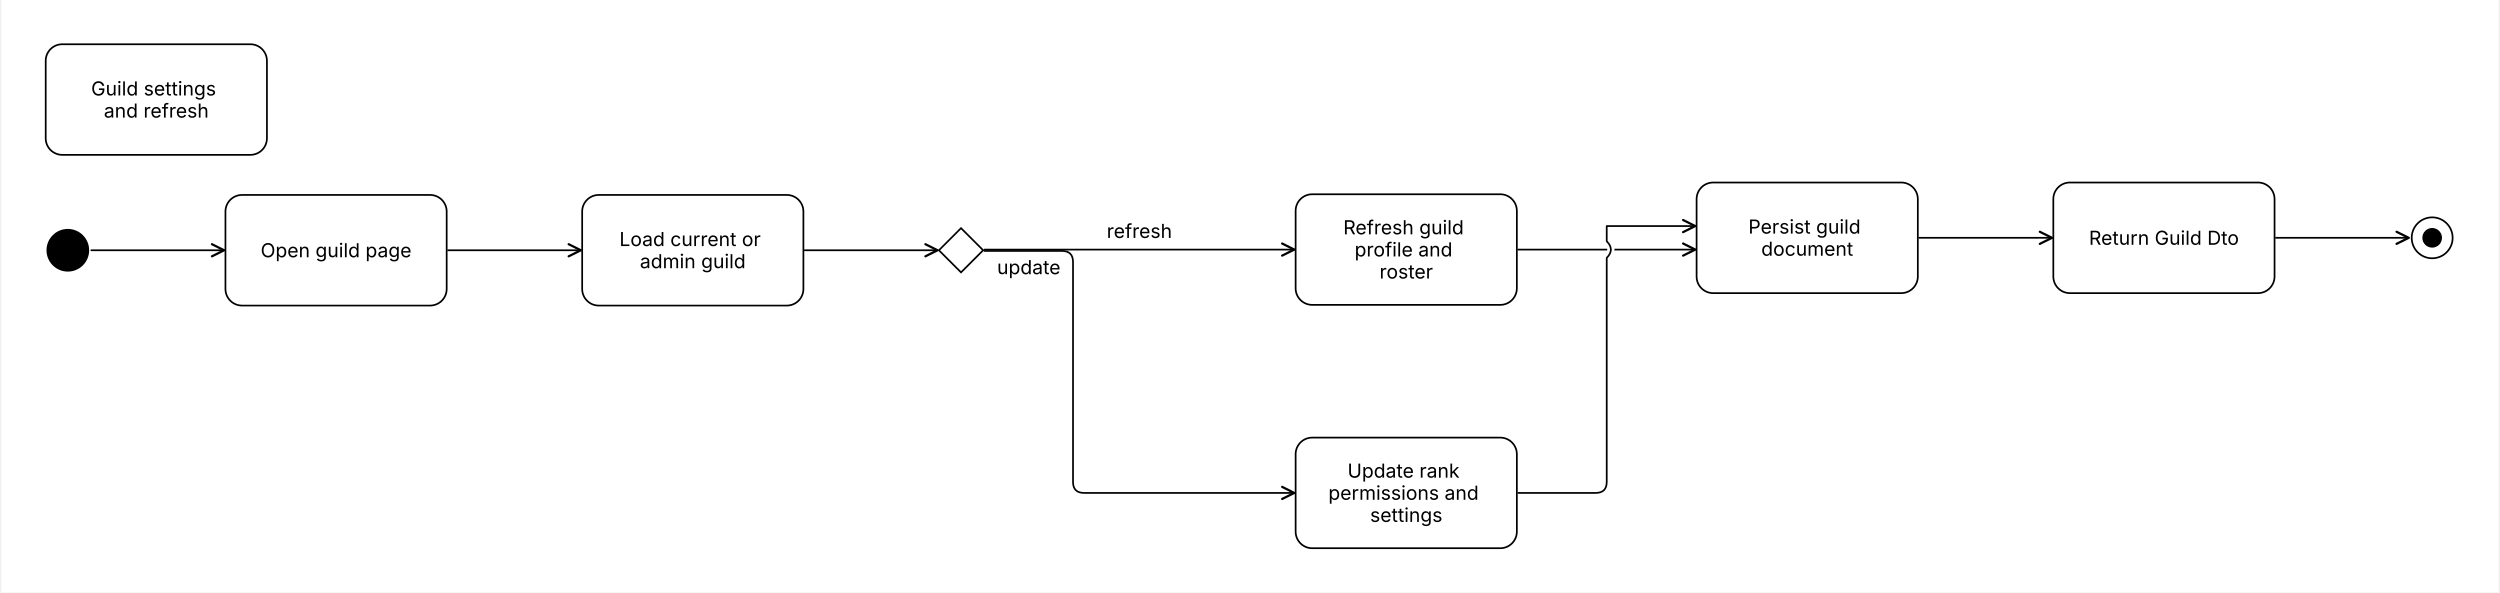
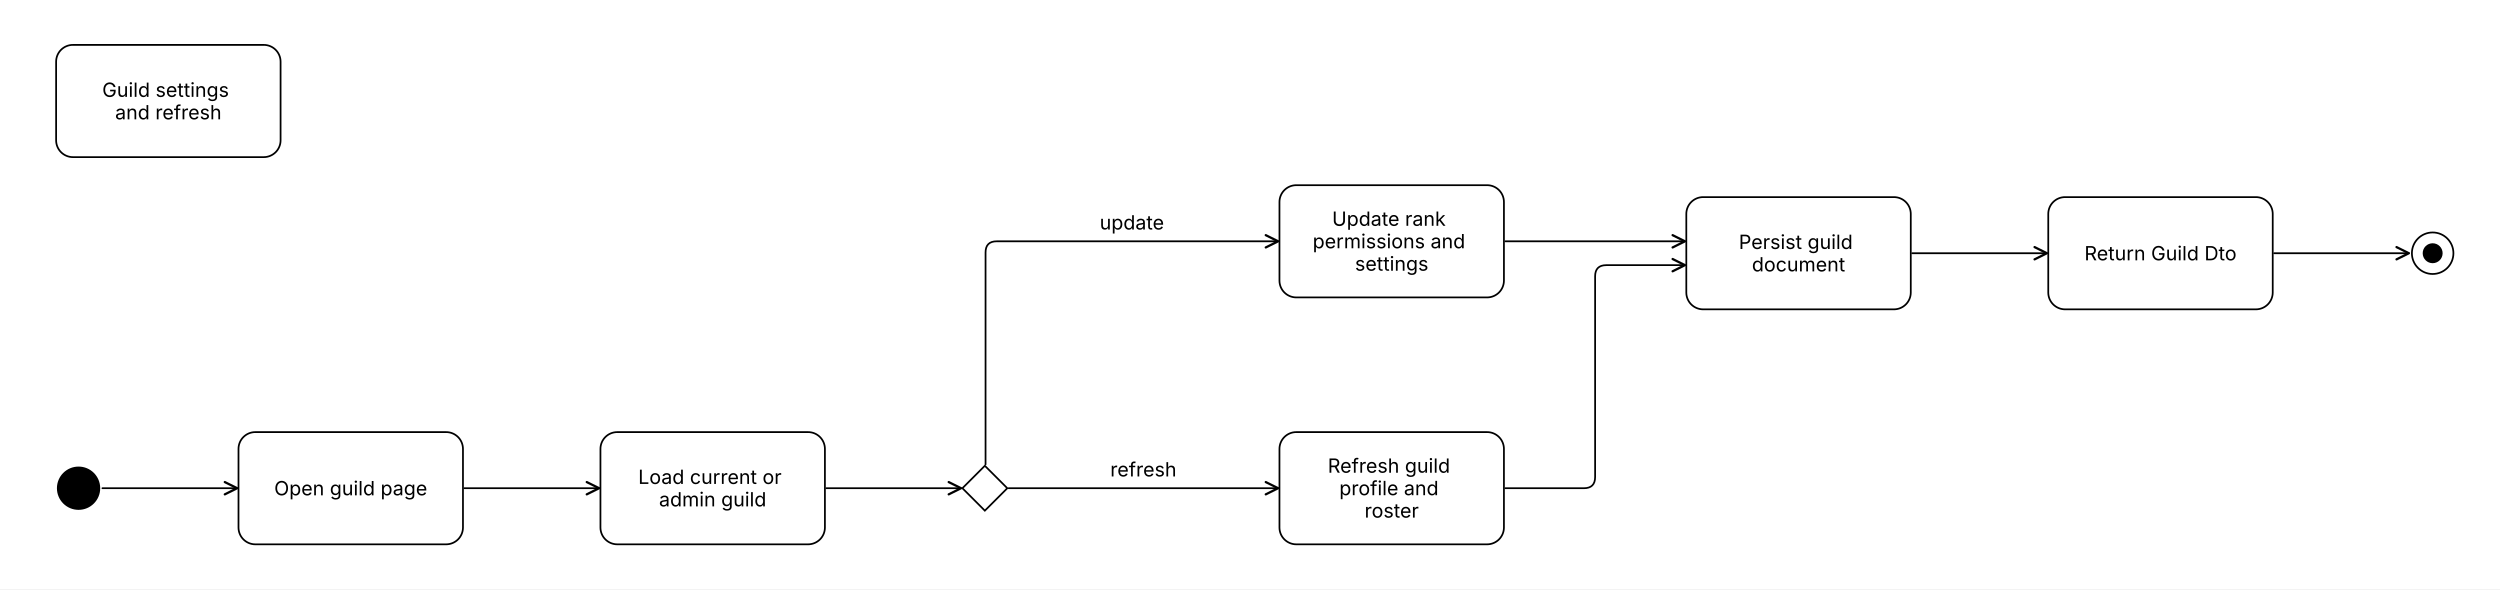
- <svg xmlns="http://www.w3.org/2000/svg" width="1806" height="428" viewBox="-20.0 -20.0 1806.0 428.5">
-   <rect x="-20.0" y="-20.0" width="1806.0" height="428.5" fill="#ffffff" />
+ <svg xmlns="http://www.w3.org/2000/svg" width="1782" height="420" viewBox="-28.0 -20.0 1782.0 420.0">
+   <rect x="-28.0" y="-20.0" width="1782.0" height="420.0" fill="#ffffff" />
  <g font-family="Inter, Arial, sans-serif" font-size="14.0">
    <g data-dediren-edge-id="flow-guild-open">
      <defs>
        <marker id="marker-end-flow-guild-open" data-dediren-edge-marker-end="open_arrow" markerWidth="9" markerHeight="9" refX="8" refY="4.5" orient="auto" markerUnits="strokeWidth">
          <path d="M 1 1 L 8 4.5 L 1 8" fill="none" stroke="#000000" stroke-width="1.3" stroke-linecap="round" stroke-linejoin="round" />
        </marker>
      </defs>
-       <path d="M 45.0 161.0 L 141.0 161.0" fill="none" stroke="#000000" stroke-width="1.25" stroke-linecap="round" stroke-linejoin="round" marker-end="url(#marker-end-flow-guild-open)" />
-       <text x="93.0" y="152.6" text-anchor="middle" fill="#000000" stroke="#ffffff" stroke-width="4" stroke-linejoin="round" paint-order="stroke" />
+       <path d="M 45.0 328.0 L 141.0 328.0" fill="none" stroke="#000000" stroke-width="1.25" stroke-linecap="round" stroke-linejoin="round" marker-end="url(#marker-end-flow-guild-open)" />
+       <text x="93.0" y="319.6" text-anchor="middle" fill="#000000" stroke="#ffffff" stroke-width="4" stroke-linejoin="round" paint-order="stroke" />
    </g>
    <g data-dediren-edge-id="flow-guild-load">
      <defs>
        <marker id="marker-end-flow-guild-load" data-dediren-edge-marker-end="open_arrow" markerWidth="9" markerHeight="9" refX="8" refY="4.5" orient="auto" markerUnits="strokeWidth">
          <path d="M 1 1 L 8 4.5 L 1 8" fill="none" stroke="#000000" stroke-width="1.3" stroke-linecap="round" stroke-linejoin="round" />
        </marker>
      </defs>
-       <path d="M 303.0 161.0 L 399.0 161.0" fill="none" stroke="#000000" stroke-width="1.25" stroke-linecap="round" stroke-linejoin="round" marker-end="url(#marker-end-flow-guild-load)" />
-       <text x="351.0" y="152.6" text-anchor="middle" fill="#000000" stroke="#ffffff" stroke-width="4" stroke-linejoin="round" paint-order="stroke" />
+       <path d="M 303.0 328.0 L 399.0 328.0" fill="none" stroke="#000000" stroke-width="1.25" stroke-linecap="round" stroke-linejoin="round" marker-end="url(#marker-end-flow-guild-load)" />
+       <text x="351.0" y="319.6" text-anchor="middle" fill="#000000" stroke="#ffffff" stroke-width="4" stroke-linejoin="round" paint-order="stroke" />
    </g>
    <g data-dediren-edge-id="flow-guild-decision">
      <defs>
        <marker id="marker-end-flow-guild-decision" data-dediren-edge-marker-end="open_arrow" markerWidth="9" markerHeight="9" refX="8" refY="4.5" orient="auto" markerUnits="strokeWidth">
          <path d="M 1 1 L 8 4.5 L 1 8" fill="none" stroke="#000000" stroke-width="1.3" stroke-linecap="round" stroke-linejoin="round" />
        </marker>
      </defs>
-       <path d="M 561.0 161.0 L 657.0 161.0" fill="none" stroke="#000000" stroke-width="1.25" stroke-linecap="round" stroke-linejoin="round" marker-end="url(#marker-end-flow-guild-decision)" />
-       <text x="609.0" y="152.6" text-anchor="middle" fill="#000000" stroke="#ffffff" stroke-width="4" stroke-linejoin="round" paint-order="stroke" />
+       <path d="M 561.0 328.0 L 657.0 328.0" fill="none" stroke="#000000" stroke-width="1.25" stroke-linecap="round" stroke-linejoin="round" marker-end="url(#marker-end-flow-guild-decision)" />
+       <text x="609.0" y="319.6" text-anchor="middle" fill="#000000" stroke="#ffffff" stroke-width="4" stroke-linejoin="round" paint-order="stroke" />
    </g>
    <g data-dediren-edge-id="flow-guild-refresh">
      <defs>
        <marker id="marker-end-flow-guild-refresh" data-dediren-edge-marker-end="open_arrow" markerWidth="9" markerHeight="9" refX="8" refY="4.5" orient="auto" markerUnits="strokeWidth">
          <path d="M 1 1 L 8 4.5 L 1 8" fill="none" stroke="#000000" stroke-width="1.3" stroke-linecap="round" stroke-linejoin="round" />
        </marker>
      </defs>
-       <path d="M 691.0 160.5 L 915.0 160.5" fill="none" stroke="#000000" stroke-width="1.25" stroke-linecap="round" stroke-linejoin="round" marker-end="url(#marker-end-flow-guild-refresh)" />
-       <text x="803.0" y="152.1" text-anchor="middle" fill="#000000" stroke="#ffffff" stroke-width="4" stroke-linejoin="round" paint-order="stroke">refresh</text>
+       <path d="M 691.0 328.0 L 883.0 328.0" fill="none" stroke="#000000" stroke-width="1.25" stroke-linecap="round" stroke-linejoin="round" marker-end="url(#marker-end-flow-guild-refresh)" />
+       <text x="787.0" y="319.6" text-anchor="middle" fill="#000000" stroke="#ffffff" stroke-width="4" stroke-linejoin="round" paint-order="stroke">refresh</text>
    </g>
    <g data-dediren-edge-id="flow-guild-update">
      <defs>
        <marker id="marker-end-flow-guild-update" data-dediren-edge-marker-end="open_arrow" markerWidth="9" markerHeight="9" refX="8" refY="4.5" orient="auto" markerUnits="strokeWidth">
          <path d="M 1 1 L 8 4.5 L 1 8" fill="none" stroke="#000000" stroke-width="1.3" stroke-linecap="round" stroke-linejoin="round" />
        </marker>
      </defs>
-       <path d="M 691.0 161.5 L 747.0 161.5 Q 755.0 161.5 755.0 169.5 L 755.0 328.5 Q 755.0 336.5 763.0 336.5 L 915.0 336.5" fill="none" stroke="#000000" stroke-width="1.25" stroke-linecap="round" stroke-linejoin="round" marker-end="url(#marker-end-flow-guild-update)" />
-       <text x="723.0" y="178.3" text-anchor="middle" fill="#000000" stroke="#ffffff" stroke-width="4" stroke-linejoin="round" paint-order="stroke">update</text>
+       <path d="M 674.5 311.0 L 674.5 160.0 Q 674.5 152.0 682.5 152.0 L 883.0 152.0" fill="none" stroke="#000000" stroke-width="1.25" stroke-linecap="round" stroke-linejoin="round" marker-end="url(#marker-end-flow-guild-update)" />
+       <text x="778.8" y="143.6" text-anchor="middle" fill="#000000" stroke="#ffffff" stroke-width="4" stroke-linejoin="round" paint-order="stroke">update</text>
    </g>
    <g data-dediren-edge-id="flow-guild-refresh-persist">
      <defs>
        <marker id="marker-end-flow-guild-refresh-persist" data-dediren-edge-marker-end="open_arrow" markerWidth="9" markerHeight="9" refX="8" refY="4.5" orient="auto" markerUnits="strokeWidth">
          <path d="M 1 1 L 8 4.5 L 1 8" fill="none" stroke="#000000" stroke-width="1.3" stroke-linecap="round" stroke-linejoin="round" />
        </marker>
      </defs>
-       <path d="M 1077.0 160.5 L 1205.0 160.5" fill="none" stroke="#000000" stroke-width="1.25" stroke-linecap="round" stroke-linejoin="round" marker-end="url(#marker-end-flow-guild-refresh-persist)" />
-       <text x="1141.0" y="152.1" text-anchor="middle" fill="#000000" stroke="#ffffff" stroke-width="4" stroke-linejoin="round" paint-order="stroke" />
+       <path d="M 1045.0 328.0 L 1101.0 328.0 Q 1109.0 328.0 1109.0 320.0 L 1109.0 177.0 Q 1109.0 169.0 1117.0 169.0 L 1173.0 169.0" fill="none" stroke="#000000" stroke-width="1.25" stroke-linecap="round" stroke-linejoin="round" marker-end="url(#marker-end-flow-guild-refresh-persist)" />
+       <text x="1077.0" y="319.6" text-anchor="middle" fill="#000000" stroke="#ffffff" stroke-width="4" stroke-linejoin="round" paint-order="stroke" />
    </g>
    <g data-dediren-edge-id="flow-guild-update-persist">
      <defs>
        <marker id="marker-end-flow-guild-update-persist" data-dediren-edge-marker-end="open_arrow" markerWidth="9" markerHeight="9" refX="8" refY="4.5" orient="auto" markerUnits="strokeWidth">
          <path d="M 1 1 L 8 4.5 L 1 8" fill="none" stroke="#000000" stroke-width="1.3" stroke-linecap="round" stroke-linejoin="round" />
        </marker>
      </defs>
-       <g data-dediren-line-jump-masks="flow-guild-update-persist">
-         <path d="M 1141.0 166.5 Q 1147.0 160.5 1141.0 154.5" fill="none" stroke="#ffffff" stroke-width="5.25" stroke-linecap="round" stroke-linejoin="round" />
-       </g>
-       <path d="M 1077.0 336.5 L 1133.0 336.5 Q 1141.0 336.5 1141.0 328.5 L 1141.0 166.5 Q 1147.0 160.5 1141.0 154.5 L 1141.0 143.5 L 1205.0 143.5" fill="none" stroke="#000000" stroke-width="1.25" stroke-linecap="round" stroke-linejoin="round" marker-end="url(#marker-end-flow-guild-update-persist)" />
-       <text x="1109.0" y="328.1" text-anchor="middle" fill="#000000" stroke="#ffffff" stroke-width="4" stroke-linejoin="round" paint-order="stroke" />
+       <path d="M 1045.0 152.0 L 1173.0 152.0" fill="none" stroke="#000000" stroke-width="1.25" stroke-linecap="round" stroke-linejoin="round" marker-end="url(#marker-end-flow-guild-update-persist)" />
+       <text x="1109.0" y="143.6" text-anchor="middle" fill="#000000" stroke="#ffffff" stroke-width="4" stroke-linejoin="round" paint-order="stroke" />
    </g>
    <g data-dediren-edge-id="flow-guild-return">
      <defs>
        <marker id="marker-end-flow-guild-return" data-dediren-edge-marker-end="open_arrow" markerWidth="9" markerHeight="9" refX="8" refY="4.5" orient="auto" markerUnits="strokeWidth">
          <path d="M 1 1 L 8 4.5 L 1 8" fill="none" stroke="#000000" stroke-width="1.3" stroke-linecap="round" stroke-linejoin="round" />
        </marker>
      </defs>
-       <path d="M 1367.0 152.0 L 1463.0 152.0" fill="none" stroke="#000000" stroke-width="1.25" stroke-linecap="round" stroke-linejoin="round" marker-end="url(#marker-end-flow-guild-return)" />
-       <text x="1415.0" y="143.6" text-anchor="middle" fill="#000000" stroke="#ffffff" stroke-width="4" stroke-linejoin="round" paint-order="stroke" />
+       <path d="M 1335.0 160.5 L 1431.0 160.5" fill="none" stroke="#000000" stroke-width="1.25" stroke-linecap="round" stroke-linejoin="round" marker-end="url(#marker-end-flow-guild-return)" />
+       <text x="1383.0" y="152.1" text-anchor="middle" fill="#000000" stroke="#ffffff" stroke-width="4" stroke-linejoin="round" paint-order="stroke" />
    </g>
    <g data-dediren-edge-id="flow-guild-final">
      <defs>
        <marker id="marker-end-flow-guild-final" data-dediren-edge-marker-end="open_arrow" markerWidth="9" markerHeight="9" refX="8" refY="4.5" orient="auto" markerUnits="strokeWidth">
          <path d="M 1 1 L 8 4.5 L 1 8" fill="none" stroke="#000000" stroke-width="1.3" stroke-linecap="round" stroke-linejoin="round" />
        </marker>
      </defs>
-       <path d="M 1625.0 152.0 L 1721.0 152.0" fill="none" stroke="#000000" stroke-width="1.25" stroke-linecap="round" stroke-linejoin="round" marker-end="url(#marker-end-flow-guild-final)" />
-       <text x="1673.0" y="143.6" text-anchor="middle" fill="#000000" stroke="#ffffff" stroke-width="4" stroke-linejoin="round" paint-order="stroke" />
+       <path d="M 1593.0 160.5 L 1689.0 160.5" fill="none" stroke="#000000" stroke-width="1.25" stroke-linecap="round" stroke-linejoin="round" marker-end="url(#marker-end-flow-guild-final)" />
+       <text x="1641.0" y="152.1" text-anchor="middle" fill="#000000" stroke="#ffffff" stroke-width="4" stroke-linejoin="round" paint-order="stroke" />
    </g>
    <g data-dediren-node-id="activity-guild">
      <rect data-dediren-node-shape="uml_activity" x="12.0" y="12.0" width="160.0" height="80.0" rx="12.0" fill="#ffffff" stroke="#000000" stroke-width="1.25" />
      <g data-dediren-node-decorator="uml_activity" />
      <text x="92.0" y="44.0" text-anchor="middle" dominant-baseline="middle" fill="#000000" font-size="14.0">
        <tspan x="92.0" dy="0">Guild settings</tspan>
        <tspan x="92.0" dy="16.0">and refresh</tspan>
      </text>
    </g>
    <g data-dediren-node-id="initial-guild">
-       <circle data-dediren-node-shape="uml_initial_node" cx="28.0" cy="161.0" r="14.8" fill="#000000" stroke="#000000" stroke-width="1.25" />
+       <circle data-dediren-node-shape="uml_initial_node" cx="28.0" cy="328.0" r="14.8" fill="#000000" stroke="#000000" stroke-width="1.25" />
      <g data-dediren-node-decorator="uml_initial_node" />
-       <text x="28.0" y="161.0" text-anchor="middle" dominant-baseline="middle" fill="#000000" font-size="14.0" />
+       <text x="4.0" y="308.2" text-anchor="middle" fill="#000000" font-size="14.0" />
    </g>
    <g data-dediren-node-id="action-open-guild-page">
-       <rect data-dediren-node-shape="uml_action" x="142.0" y="121.0" width="160.0" height="80.0" rx="12.0" fill="#ffffff" stroke="#000000" stroke-width="1.25" />
+       <rect data-dediren-node-shape="uml_action" x="142.0" y="288.0" width="160.0" height="80.0" rx="12.0" fill="#ffffff" stroke="#000000" stroke-width="1.25" />
      <g data-dediren-node-decorator="uml_action" />
-       <text x="222.0" y="161.0" text-anchor="middle" dominant-baseline="middle" fill="#000000" font-size="14.0">Open guild page</text>
+       <text x="222.0" y="328.0" text-anchor="middle" dominant-baseline="middle" fill="#000000" font-size="14.0">Open guild page</text>
    </g>
    <g data-dediren-node-id="action-load-guild">
-       <rect data-dediren-node-shape="uml_action" x="400.0" y="121.0" width="160.0" height="80.0" rx="12.0" fill="#ffffff" stroke="#000000" stroke-width="1.25" />
+       <rect data-dediren-node-shape="uml_action" x="400.0" y="288.0" width="160.0" height="80.0" rx="12.0" fill="#ffffff" stroke="#000000" stroke-width="1.25" />
      <g data-dediren-node-decorator="uml_action" />
-       <text x="480.0" y="152.9" text-anchor="middle" dominant-baseline="middle" fill="#000000" font-size="14.0">
+       <text x="480.0" y="319.9" text-anchor="middle" dominant-baseline="middle" fill="#000000" font-size="14.0">
        <tspan x="480.0" dy="0">Load current or</tspan>
        <tspan x="480.0" dy="16.0">admin guild</tspan>
      </text>
    </g>
    <g data-dediren-node-id="decision-guild-refresh-or-update">
-       <path data-dediren-node-shape="uml_decision_node" d="M 674.0 145.0 L 690.0 161.0 L 674.0 177.0 L 658.0 161.0 Z" fill="#ffffff" stroke="#000000" stroke-width="1.25" />
+       <path data-dediren-node-shape="uml_decision_node" d="M 674.0 312.0 L 690.0 328.0 L 674.0 344.0 L 658.0 328.0 Z" fill="#ffffff" stroke="#000000" stroke-width="1.25" />
      <g data-dediren-node-decorator="uml_decision_node" />
-       <text x="674.0" y="161.0" text-anchor="middle" dominant-baseline="middle" fill="#000000" font-size="14.0" />
+       <text x="650.0" y="308.2" text-anchor="middle" fill="#000000" font-size="14.0" />
    </g>
    <g data-dediren-node-id="action-refresh-guild-from-blizzard">
-       <rect data-dediren-node-shape="uml_action" x="916.0" y="120.5" width="160.0" height="80.0" rx="12.0" fill="#ffffff" stroke="#000000" stroke-width="1.25" />
+       <rect data-dediren-node-shape="uml_action" x="884.0" y="288.0" width="160.0" height="80.0" rx="12.0" fill="#ffffff" stroke="#000000" stroke-width="1.25" />
      <g data-dediren-node-decorator="uml_action" />
-       <text x="996.0" y="144.4" text-anchor="middle" dominant-baseline="middle" fill="#000000" font-size="14.0">
-         <tspan x="996.0" dy="0">Refresh guild</tspan>
-         <tspan x="996.0" dy="16.0">profile and</tspan>
-         <tspan x="996.0" dy="16.0">roster</tspan>
+       <text x="964.0" y="311.9" text-anchor="middle" dominant-baseline="middle" fill="#000000" font-size="14.0">
+         <tspan x="964.0" dy="0">Refresh guild</tspan>
+         <tspan x="964.0" dy="16.0">profile and</tspan>
+         <tspan x="964.0" dy="16.0">roster</tspan>
      </text>
    </g>
    <g data-dediren-node-id="action-update-guild-settings">
-       <rect data-dediren-node-shape="uml_action" x="916.0" y="296.5" width="160.0" height="80.0" rx="12.0" fill="#ffffff" stroke="#000000" stroke-width="1.25" />
+       <rect data-dediren-node-shape="uml_action" x="884.0" y="112.0" width="160.0" height="80.0" rx="12.0" fill="#ffffff" stroke="#000000" stroke-width="1.25" />
      <g data-dediren-node-decorator="uml_action" />
-       <text x="996.0" y="320.4" text-anchor="middle" dominant-baseline="middle" fill="#000000" font-size="14.0">
-         <tspan x="996.0" dy="0">Update rank</tspan>
-         <tspan x="996.0" dy="16.0">permissions and</tspan>
-         <tspan x="996.0" dy="16.0">settings</tspan>
+       <text x="964.0" y="135.9" text-anchor="middle" dominant-baseline="middle" fill="#000000" font-size="14.0">
+         <tspan x="964.0" dy="0">Update rank</tspan>
+         <tspan x="964.0" dy="16.0">permissions and</tspan>
+         <tspan x="964.0" dy="16.0">settings</tspan>
      </text>
    </g>
    <g data-dediren-node-id="action-persist-guild-document">
-       <rect data-dediren-node-shape="uml_action" x="1206.0" y="112.0" width="160.0" height="80.0" rx="12.0" fill="#ffffff" stroke="#000000" stroke-width="1.25" />
+       <rect data-dediren-node-shape="uml_action" x="1174.0" y="120.5" width="160.0" height="80.0" rx="12.0" fill="#ffffff" stroke="#000000" stroke-width="1.25" />
      <g data-dediren-node-decorator="uml_action" />
-       <text x="1286.0" y="143.9" text-anchor="middle" dominant-baseline="middle" fill="#000000" font-size="14.0">
-         <tspan x="1286.0" dy="0">Persist guild</tspan>
-         <tspan x="1286.0" dy="16.0">document</tspan>
+       <text x="1254.0" y="152.4" text-anchor="middle" dominant-baseline="middle" fill="#000000" font-size="14.0">
+         <tspan x="1254.0" dy="0">Persist guild</tspan>
+         <tspan x="1254.0" dy="16.0">document</tspan>
      </text>
    </g>
    <g data-dediren-node-id="action-return-guild-dto">
-       <rect data-dediren-node-shape="uml_action" x="1464.0" y="112.0" width="160.0" height="80.0" rx="12.0" fill="#ffffff" stroke="#000000" stroke-width="1.25" />
+       <rect data-dediren-node-shape="uml_action" x="1432.0" y="120.5" width="160.0" height="80.0" rx="12.0" fill="#ffffff" stroke="#000000" stroke-width="1.25" />
      <g data-dediren-node-decorator="uml_action" />
-       <text x="1544.0" y="152.0" text-anchor="middle" dominant-baseline="middle" fill="#000000" font-size="14.0">Return Guild Dto</text>
+       <text x="1512.0" y="160.5" text-anchor="middle" dominant-baseline="middle" fill="#000000" font-size="14.0">Return Guild Dto</text>
    </g>
    <g data-dediren-node-id="final-guild">
      <g data-dediren-node-shape="uml_activity_final_node">
-         <circle cx="1738.0" cy="152.0" r="14.8" fill="#ffffff" stroke="#000000" stroke-width="1.25" />
-         <circle cx="1738.0" cy="152.0" r="7.1" fill="#000000" />
+         <circle cx="1706.0" cy="160.5" r="14.8" fill="#ffffff" stroke="#000000" stroke-width="1.25" />
+         <circle cx="1706.0" cy="160.5" r="7.1" fill="#000000" />
      </g>
      <g data-dediren-node-decorator="uml_activity_final_node" />
-       <text x="1738.0" y="152.0" text-anchor="middle" dominant-baseline="middle" fill="#000000" font-size="14.0" />
+       <text x="1682.0" y="140.7" text-anchor="middle" fill="#000000" font-size="14.0" />
    </g>
  </g>
</svg>
